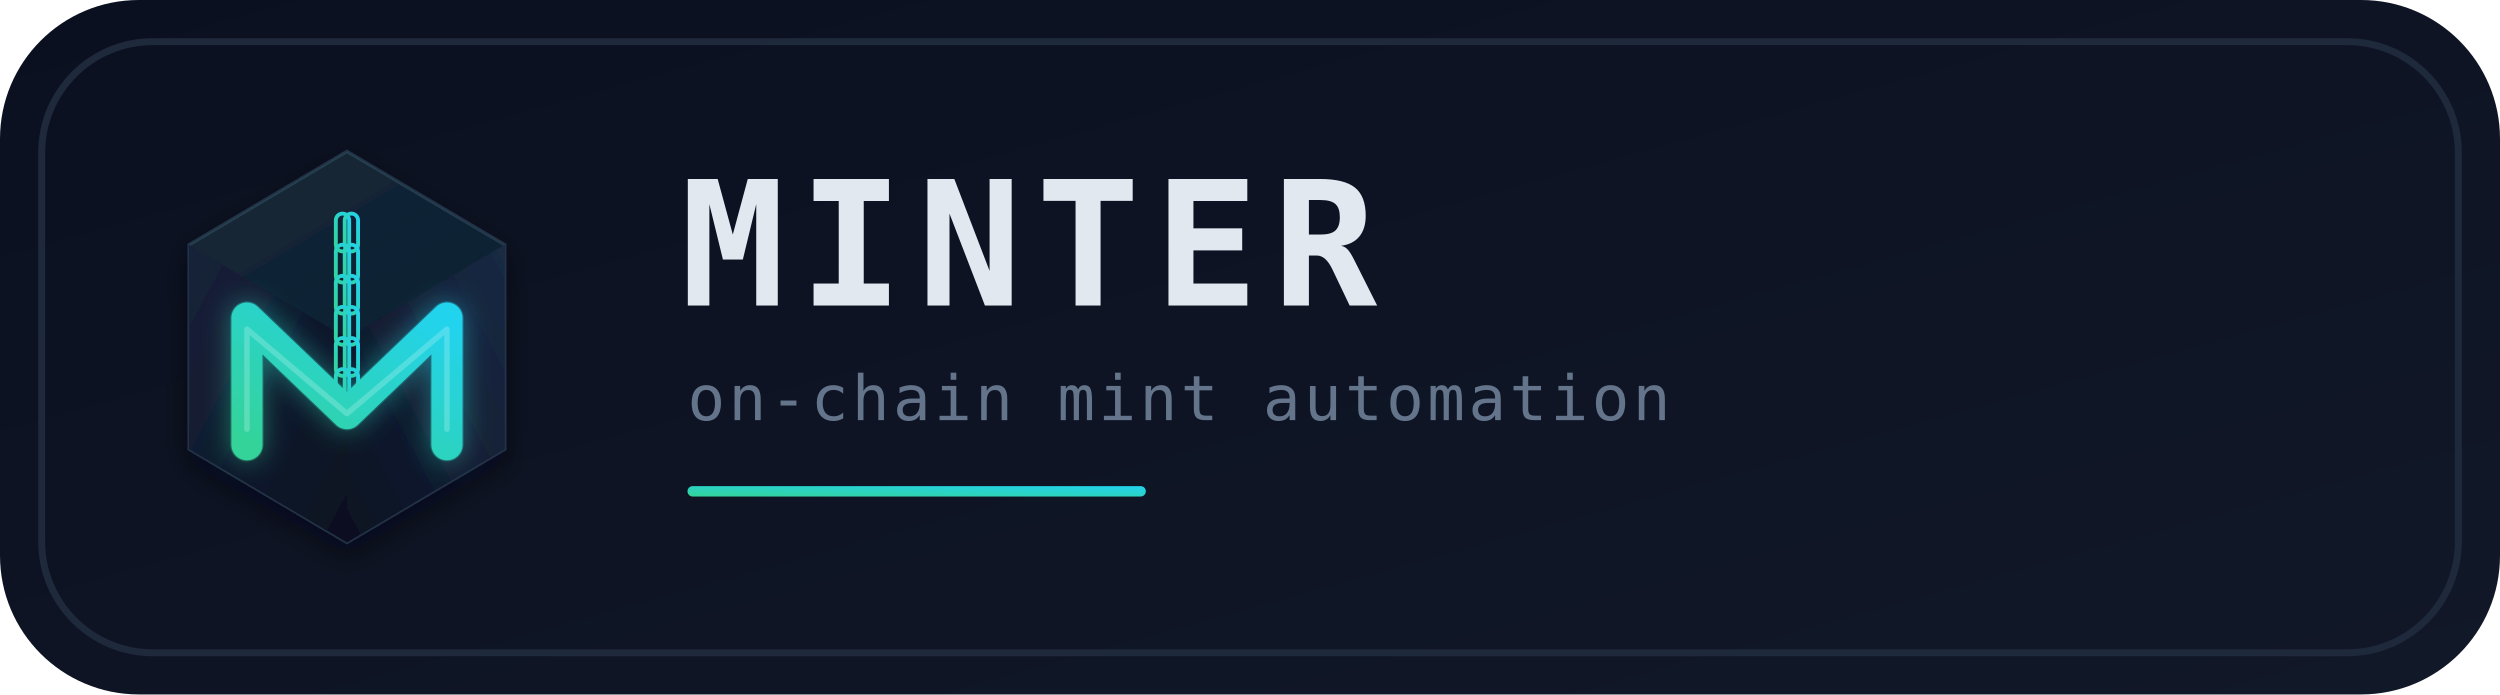
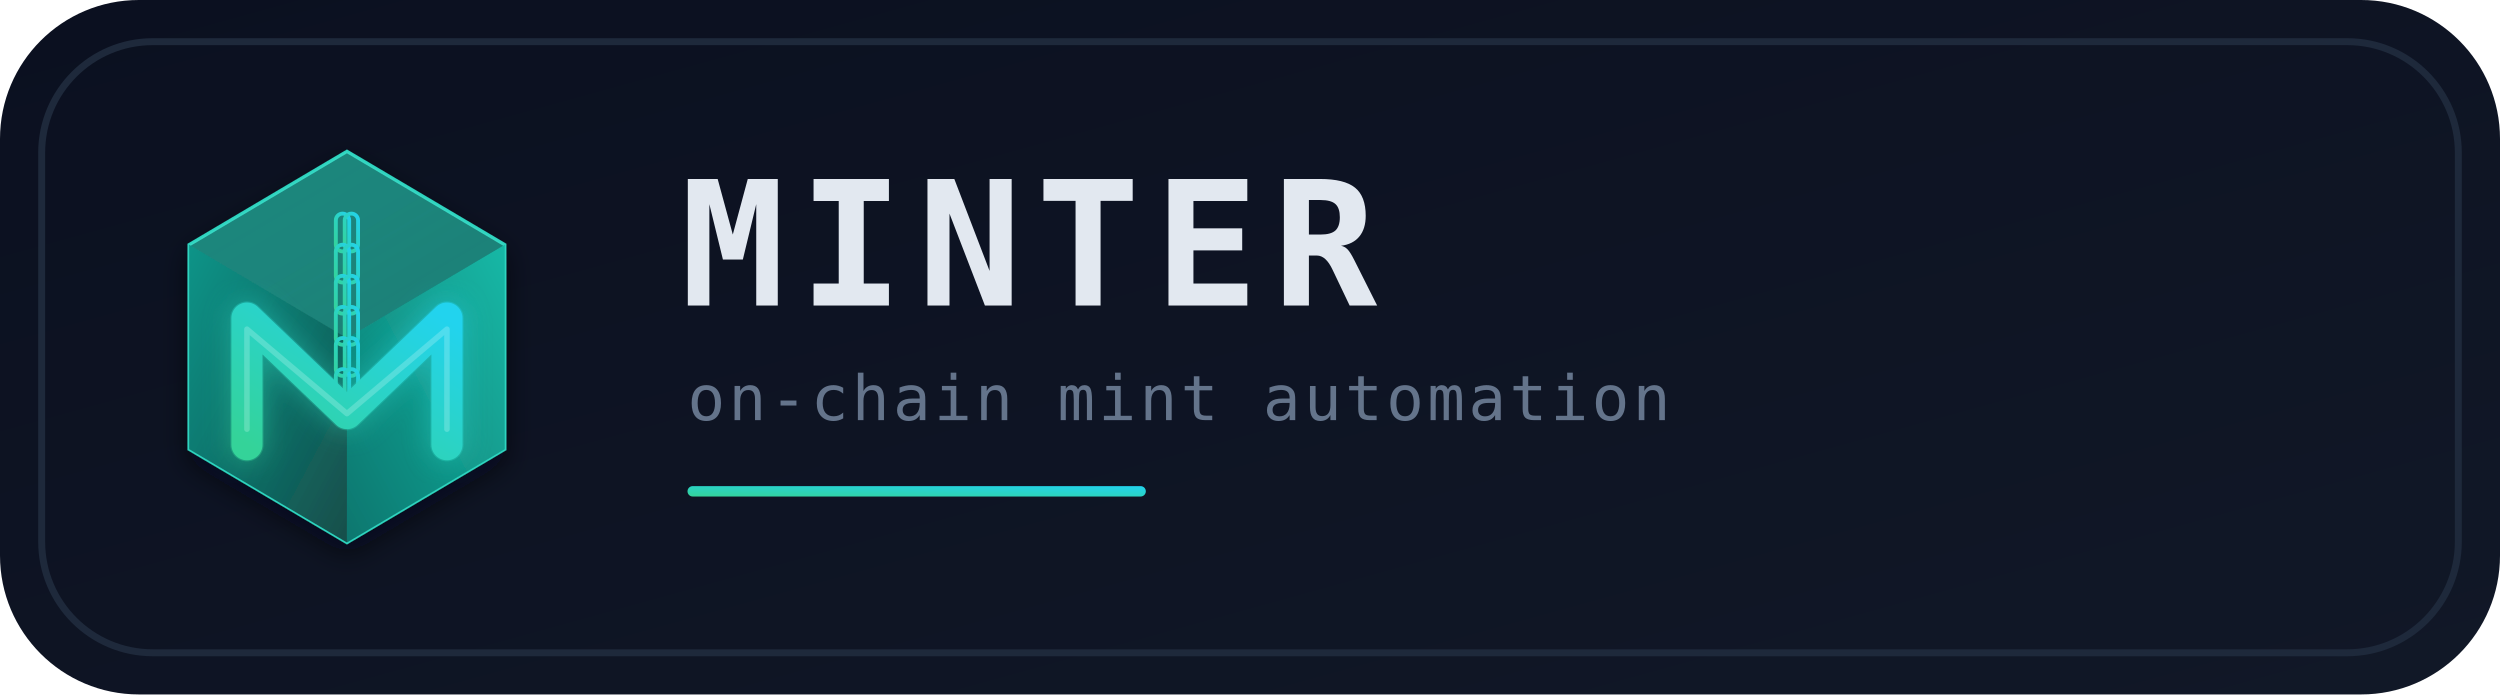
<svg xmlns="http://www.w3.org/2000/svg" width="1440" height="400" viewBox="0 0 720 200" role="img" aria-labelledby="title desc" shape-rendering="geometricPrecision" text-rendering="geometricPrecision">
  <defs>
    <linearGradient id="bg" x1="0" y1="0" x2="1" y2="1">
      <stop offset="0" stop-color="#0B1020" />
      <stop offset="1" stop-color="#111827" />
    </linearGradient>
    <linearGradient id="mint" x1="0" y1="1" x2="1" y2="0">
      <stop offset="0" stop-color="#34D399" />
      <stop offset="1" stop-color="#22D3EE" />
    </linearGradient>
    <filter id="glow" x="-30%" y="-30%" width="160%" height="160%">
      <feGaussianBlur stdDeviation="12" result="blur" />
      <feMerge>
        <feMergeNode in="blur" />
        <feMergeNode in="SourceGraphic" />
      </feMerge>
    </filter>
    <linearGradient id="faceL" x1="0" y1="0" x2="1" y2="1">
-       <stop offset="0" stop-color="#152239" />
-       <stop offset="1" stop-color="#0B1020" />
+       <stop offset="0" stop-color="#0D9488" />
+       <stop offset="1" stop-color="#134E4A" />
    </linearGradient>
    <linearGradient id="faceR" x1="1" y1="0" x2="0" y2="1">
-       <stop offset="0" stop-color="#1A2A44" />
-       <stop offset="1" stop-color="#0B1020" />
+       <stop offset="0" stop-color="#14B8A6" />
+       <stop offset="1" stop-color="#0F766E" />
    </linearGradient>
    <linearGradient id="faceTop" x1="0" y1="0" x2="1" y2="1">
-       <stop offset="0" stop-color="#3DDC97" stop-opacity="0.10" />
-       <stop offset="1" stop-color="#22D3EE" stop-opacity="0.03" />
+       <stop offset="0" stop-color="#5EEAD4" stop-opacity="0.16" />
+       <stop offset="1" stop-color="#99F6E4" stop-opacity="0.07" />
    </linearGradient>
    <filter id="softShadow" x="-30%" y="-30%" width="160%" height="160%">
      <feDropShadow dx="0" dy="10" stdDeviation="12" flood-color="#020617" flood-opacity="0.55" />
    </filter>
  </defs>
  <rect width="720" height="200" rx="40" fill="url(#bg)" />
  <rect x="12" y="12" width="696" height="176" rx="32" fill="none" stroke="#1E293B" stroke-width="2" />
  <g transform="translate(18 18) scale(0.32)">
    <g filter="url(#softShadow)">
-       <path d="M256 80 398 164 398 348 256 432 114 348 114 164Z" fill="#0F172A" stroke="#243247" stroke-width="3" />
+       <path d="M256 80 398 164 398 348 256 432 114 348 114 164Z" fill="#0F766E" stroke="#2DD4BF" stroke-width="3" />
      <path d="M114 164 256 248 256 432 114 348Z" fill="url(#faceL)" />
      <path d="M256 248 398 164 398 348 256 432Z" fill="url(#faceR)" />
      <path d="M256 80 398 164 256 248 114 164Z" fill="url(#faceTop)" />
    </g>
    <g transform="translate(256 153)" fill="none" stroke="url(#mint)" stroke-width="3.5" stroke-linejoin="round" stroke-linecap="round">
      <rect x="-10" y="-17" width="12" height="34" rx="6" />
      <rect x="-2" y="-17" width="12" height="34" rx="6" />
      <rect x="-10" y="11" width="12" height="34" rx="6" />
      <rect x="-2" y="11" width="12" height="34" rx="6" />
      <rect x="-10" y="39" width="12" height="34" rx="6" />
      <rect x="-2" y="39" width="12" height="34" rx="6" />
      <rect x="-10" y="67" width="12" height="34" rx="6" />
      <rect x="-2" y="67" width="12" height="34" rx="6" />
      <rect x="-10" y="95" width="12" height="34" rx="6" />
      <rect x="-2" y="95" width="12" height="34" rx="6" />
      <rect x="-10" y="123" width="12" height="34" rx="6" />
      <rect x="-2" y="123" width="12" height="34" rx="6" />
    </g>
    <g filter="url(#glow)" opacity="0.45">
      <path d="M166 344V230L256 316 346 230V344" fill="none" stroke="url(#mint)" stroke-width="30" stroke-linecap="round" stroke-linejoin="round" />
    </g>
    <path d="M166 344V230L256 316 346 230V344" fill="none" stroke="url(#mint)" stroke-width="28" stroke-linecap="round" stroke-linejoin="round" />
    <path d="M166 330V240L256 316 346 240V330" fill="none" stroke="#ECFEFF" stroke-width="5" stroke-linecap="round" stroke-linejoin="round" opacity="0.22" />
  </g>
  <text x="196" y="88" fill="#E2E8F0" font-family="ui-monospace, SFMono-Regular, Menlo, Consolas, monospace" font-size="50" font-weight="700" letter-spacing="4">MINTER</text>
  <text x="198" y="121" fill="#64748B" font-family="ui-monospace, SFMono-Regular, Menlo, Consolas, monospace" font-size="18" letter-spacing="1">on-chain mint automation</text>
  <rect x="198" y="140" width="132" height="3" rx="1.5" fill="url(#mint)" />
</svg>
